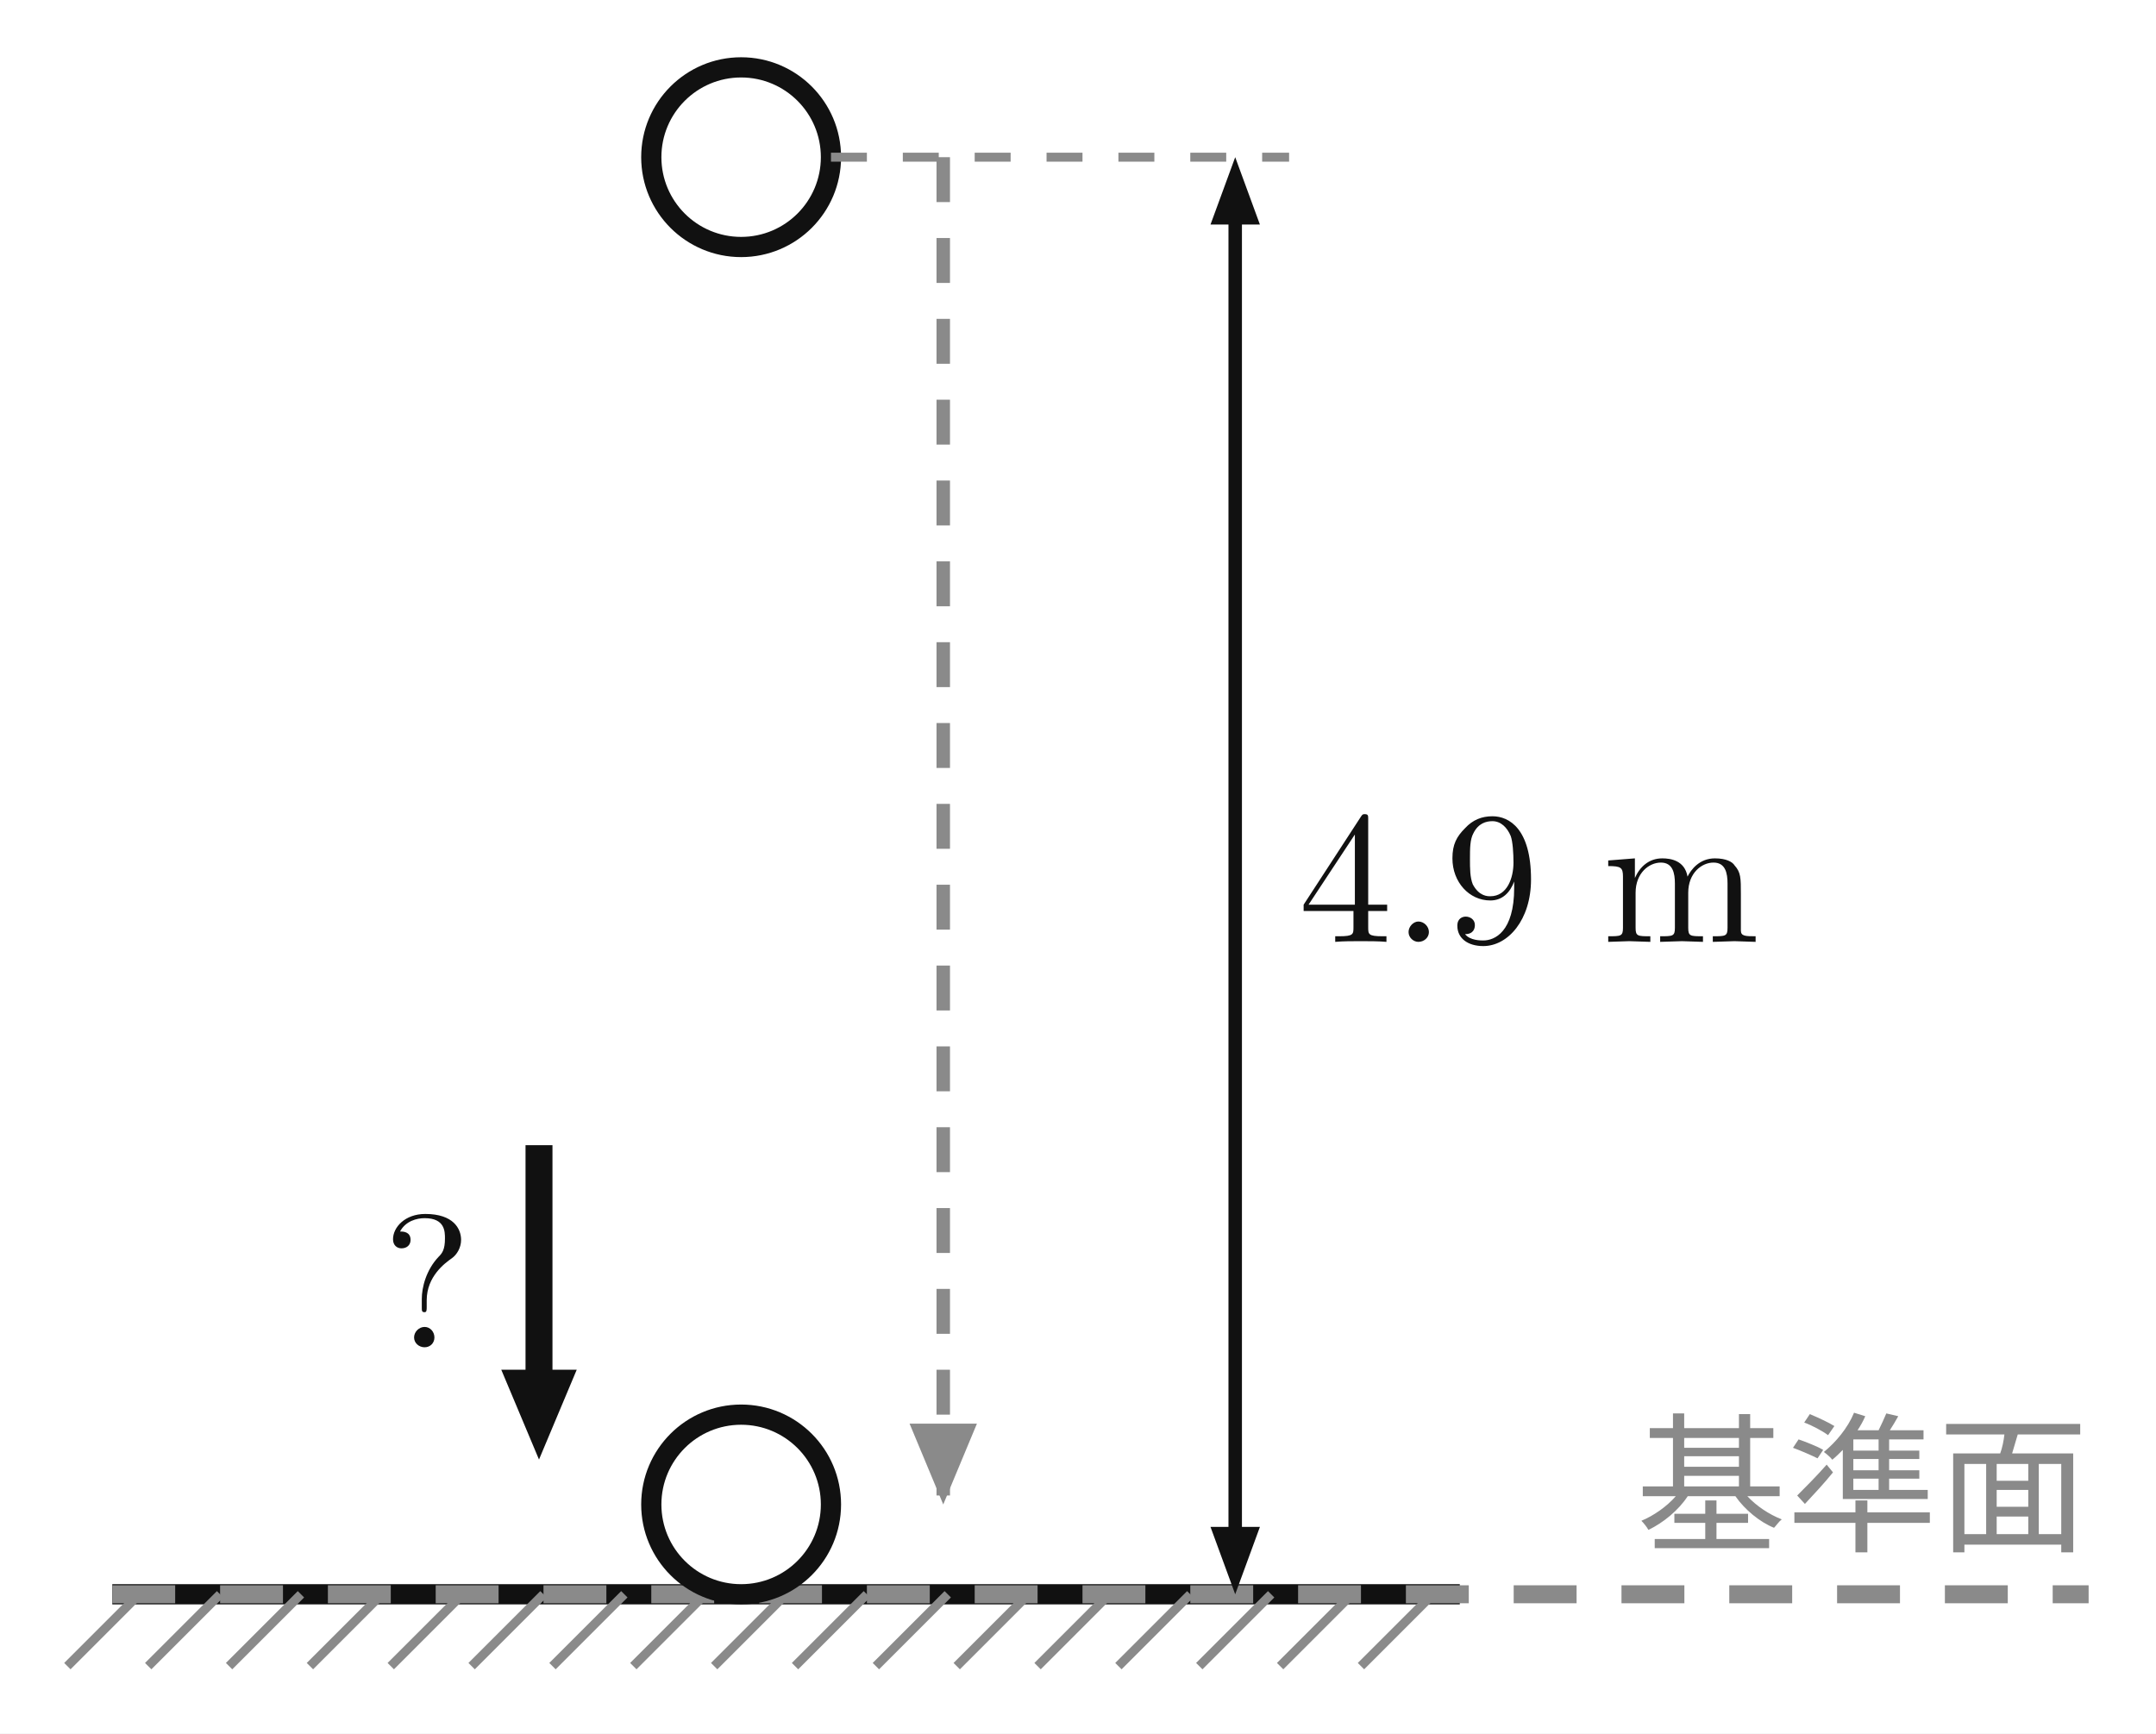
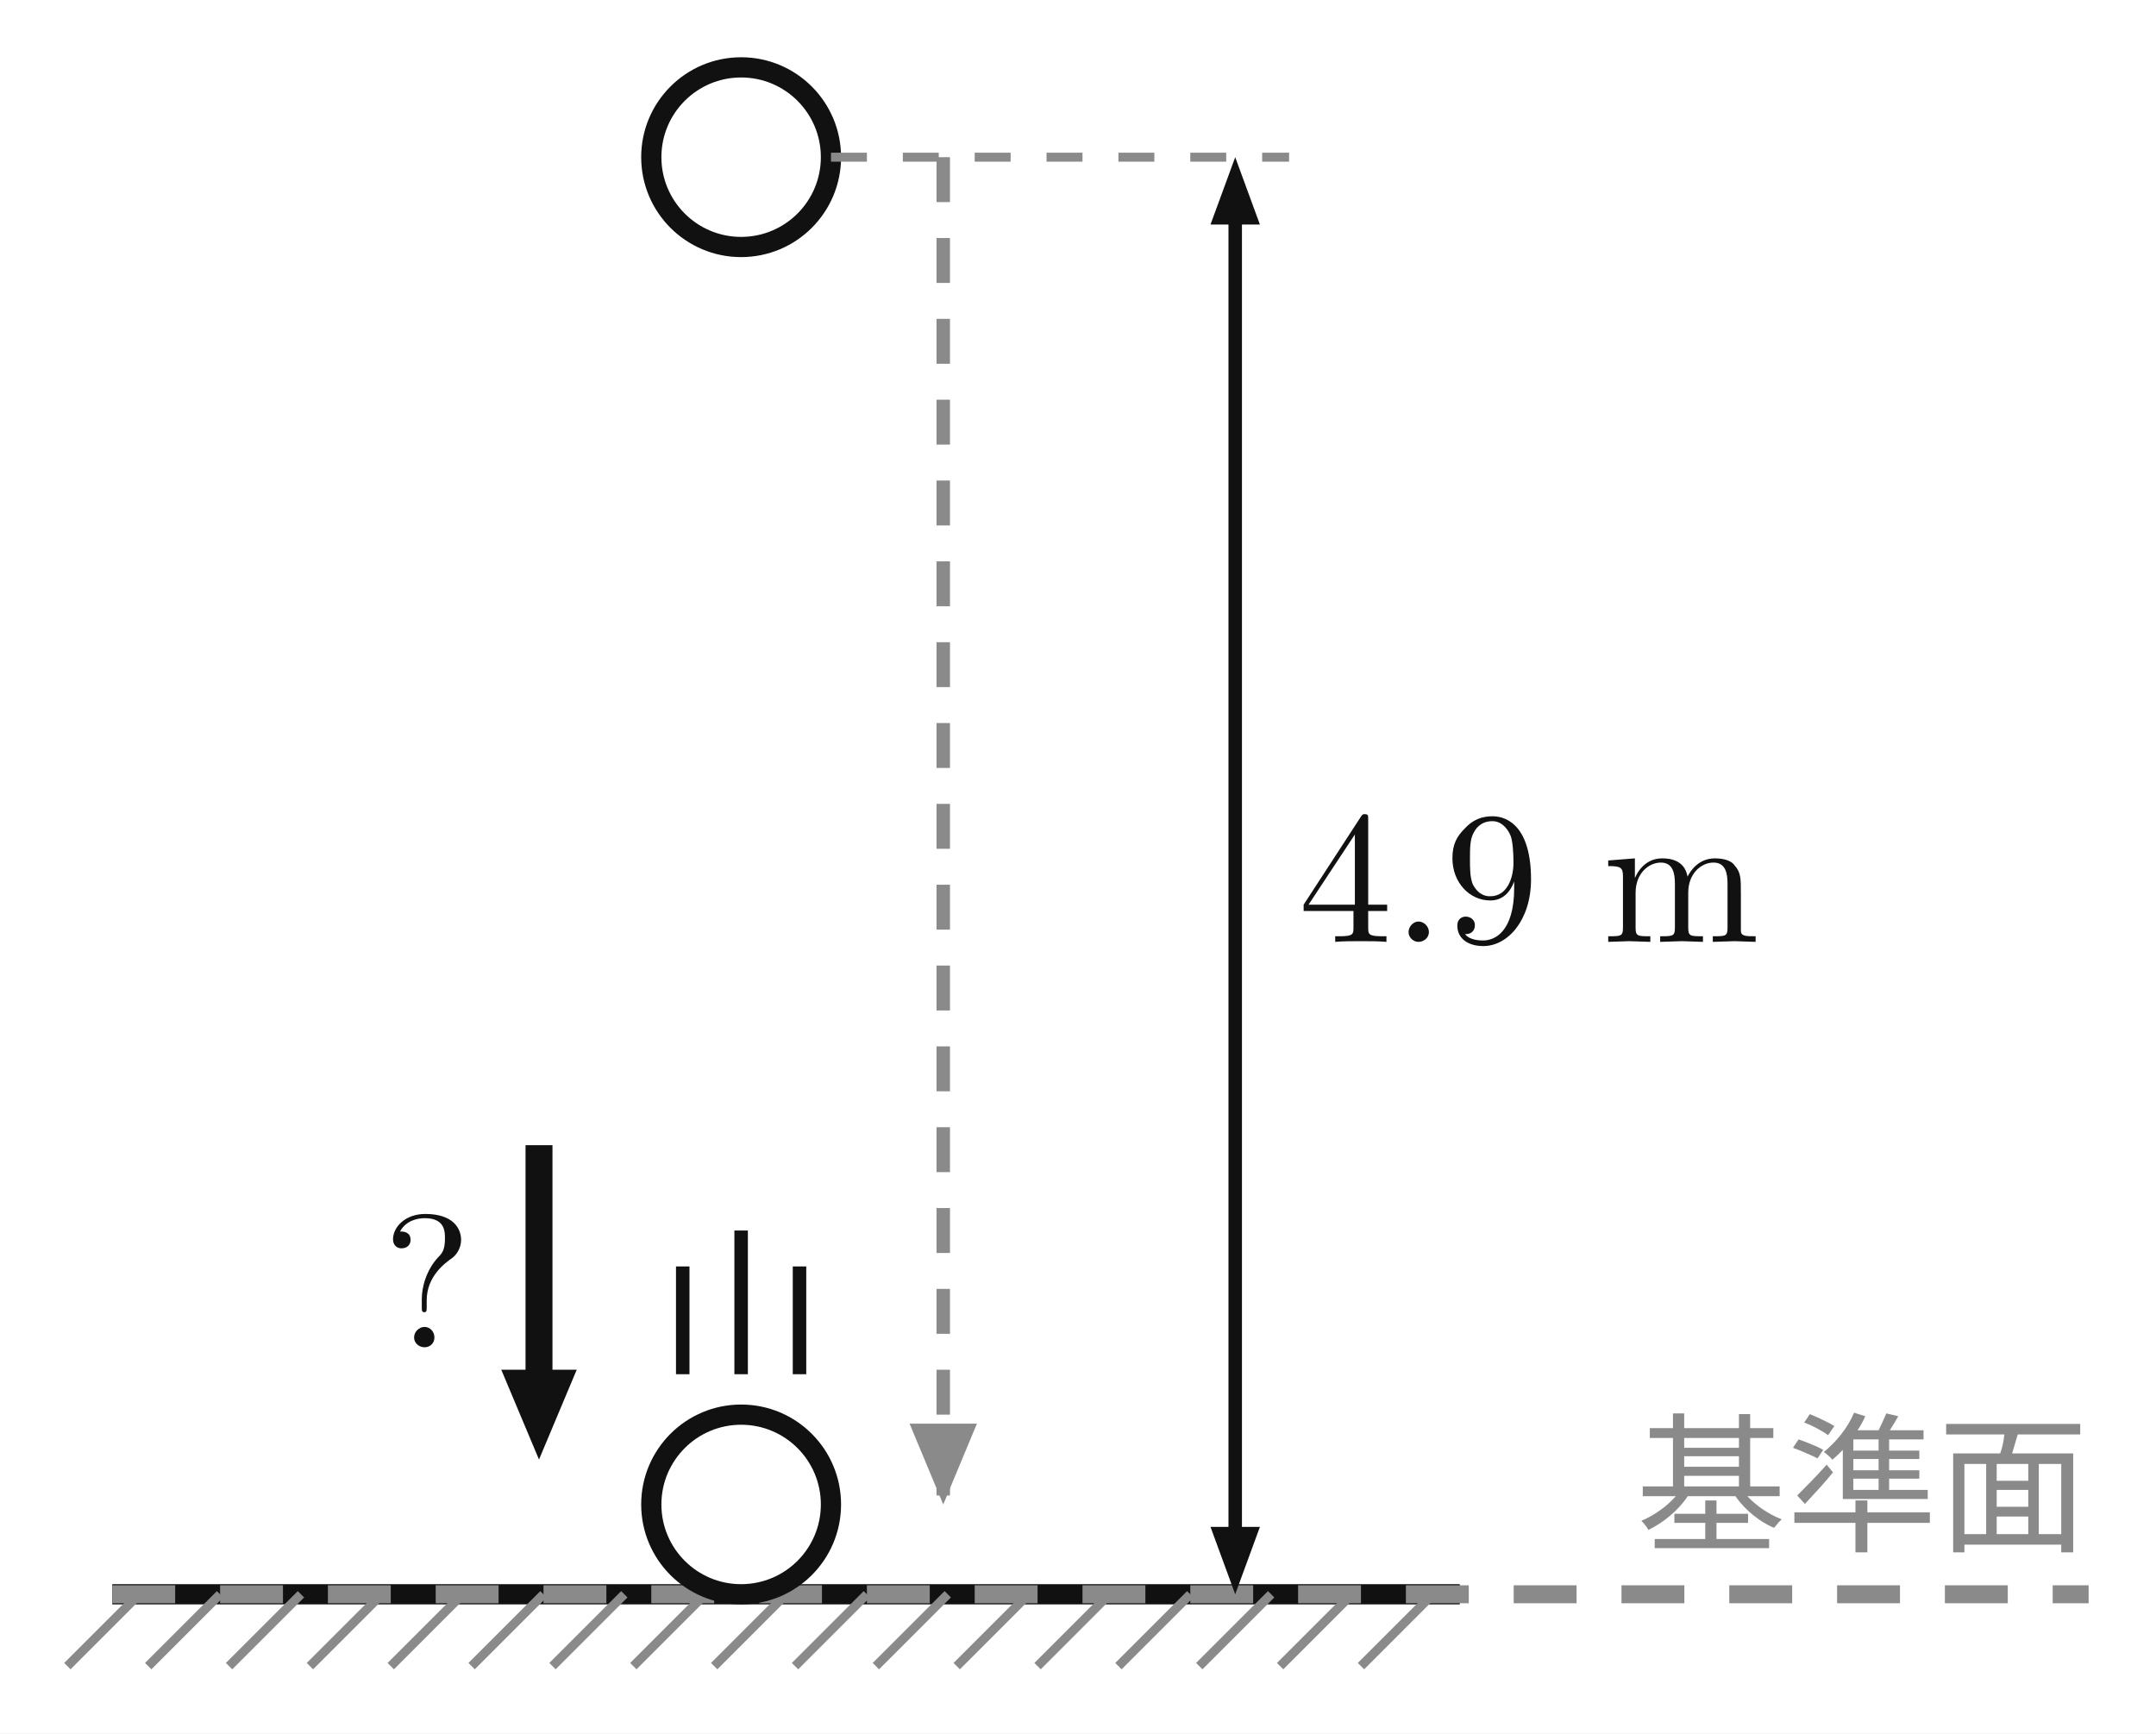
<svg xmlns="http://www.w3.org/2000/svg" width="48mm" height="38.6mm" viewBox="-2.5 4.5 48 38.6">
  <rect x="-2.5" y="4.5" width="48" height="38.6" fill="#fff" />
  <line x1="0" y1="40" x2="30" y2="40" stroke="#111" stroke-width="0.45" />
  <line x1="0.6" y1="40" x2="-1" y2="41.6" stroke="#8a8a8a" stroke-width="0.2" />
  <line x1="2.4" y1="40" x2="0.8" y2="41.6" stroke="#8a8a8a" stroke-width="0.2" />
  <line x1="4.2" y1="40" x2="2.6" y2="41.6" stroke="#8a8a8a" stroke-width="0.2" />
  <line x1="6" y1="40" x2="4.4" y2="41.6" stroke="#8a8a8a" stroke-width="0.2" />
  <line x1="7.8" y1="40" x2="6.2" y2="41.6" stroke="#8a8a8a" stroke-width="0.2" />
  <line x1="9.6" y1="40" x2="8" y2="41.6" stroke="#8a8a8a" stroke-width="0.2" />
  <line x1="11.4" y1="40" x2="9.8" y2="41.6" stroke="#8a8a8a" stroke-width="0.2" />
  <line x1="13.2" y1="40" x2="11.6" y2="41.6" stroke="#8a8a8a" stroke-width="0.2" />
  <line x1="15" y1="40" x2="13.4" y2="41.6" stroke="#8a8a8a" stroke-width="0.2" />
  <line x1="16.8" y1="40" x2="15.2" y2="41.6" stroke="#8a8a8a" stroke-width="0.2" />
  <line x1="18.6" y1="40" x2="17" y2="41.6" stroke="#8a8a8a" stroke-width="0.2" />
  <line x1="20.4" y1="40" x2="18.8" y2="41.6" stroke="#8a8a8a" stroke-width="0.2" />
  <line x1="22.2" y1="40" x2="20.6" y2="41.6" stroke="#8a8a8a" stroke-width="0.2" />
  <line x1="24" y1="40" x2="22.4" y2="41.6" stroke="#8a8a8a" stroke-width="0.2" />
  <line x1="25.8" y1="40" x2="24.2" y2="41.6" stroke="#8a8a8a" stroke-width="0.2" />
  <line x1="27.6" y1="40" x2="26" y2="41.6" stroke="#8a8a8a" stroke-width="0.2" />
  <line x1="29.4" y1="40" x2="27.8" y2="41.6" stroke="#8a8a8a" stroke-width="0.2" />
  <line x1="0" y1="40" x2="44" y2="40" stroke="#8a8a8a" stroke-width="0.4" stroke-dasharray="1.4 1.0" />
  <text x="44" y="38.8" font-family="'Harano Aji Gothic', '原ノ味角ゴシック', 'BIZ UDPGothic', 'Hiragino Sans', 'Noto Sans JP', sans-serif" font-size="3.36" text-anchor="end" fill="#8a8a8a">基準面</text>
  <circle cx="14" cy="8" r="2" fill="#fff" stroke="#111" stroke-width="0.45" />
  <circle cx="14" cy="38" r="2" fill="#fff" stroke="#111" stroke-width="0.45" />
  <path d="M 18.5 8 L 18.5 38" fill="none" stroke="#8a8a8a" stroke-width="0.3" stroke-dasharray="1.0 0.8" />
  <polygon points="18.5,38 17.75,36.2 19.25,36.2" fill="#8a8a8a" />
+   <line x1="15.3" y1="35.1" x2="15.3" y2="32.7" stroke="#111" stroke-width="0.3" />
+   <line x1="14" y1="35.1" x2="14" y2="31.9" stroke="#111" stroke-width="0.3" />
+   <line x1="12.7" y1="35.1" x2="12.7" y2="32.7" stroke="#111" stroke-width="0.3" />
  <line x1="9.5" y1="30" x2="9.5" y2="35.2" stroke="#111" stroke-width="0.6" />
  <polygon points="9.5,37 8.66,35 10.34,35" fill="#111" />
  <text x="8" y="34.5" font-family="'Latin Modern Roman', 'LM Roman 10', 'Times New Roman', serif" font-size="4.2" text-anchor="end" fill="#111" stroke="#fff" stroke-width="1.05" stroke-linejoin="round" paint-order="stroke">?</text>
  <line x1="16" y1="8" x2="26.2" y2="8" stroke="#8a8a8a" stroke-width="0.2" stroke-dasharray="0.8 0.8" />
  <line x1="25" y1="9.2" x2="25" y2="38.8" stroke="#111" stroke-width="0.3" />
  <polygon points="25,40 24.45,38.5 25.55,38.5" fill="#111" />
  <polygon points="25,8 25.55,9.5 24.45,9.5" fill="#111" />
  <text x="26.4" y="25.47" font-family="'Latin Modern Roman', 'LM Roman 10', 'Times New Roman', serif" font-size="4.2" text-anchor="start" fill="#111" stroke="#fff" stroke-width="1.05" stroke-linejoin="round" paint-order="stroke">4.9 m</text>
</svg>
